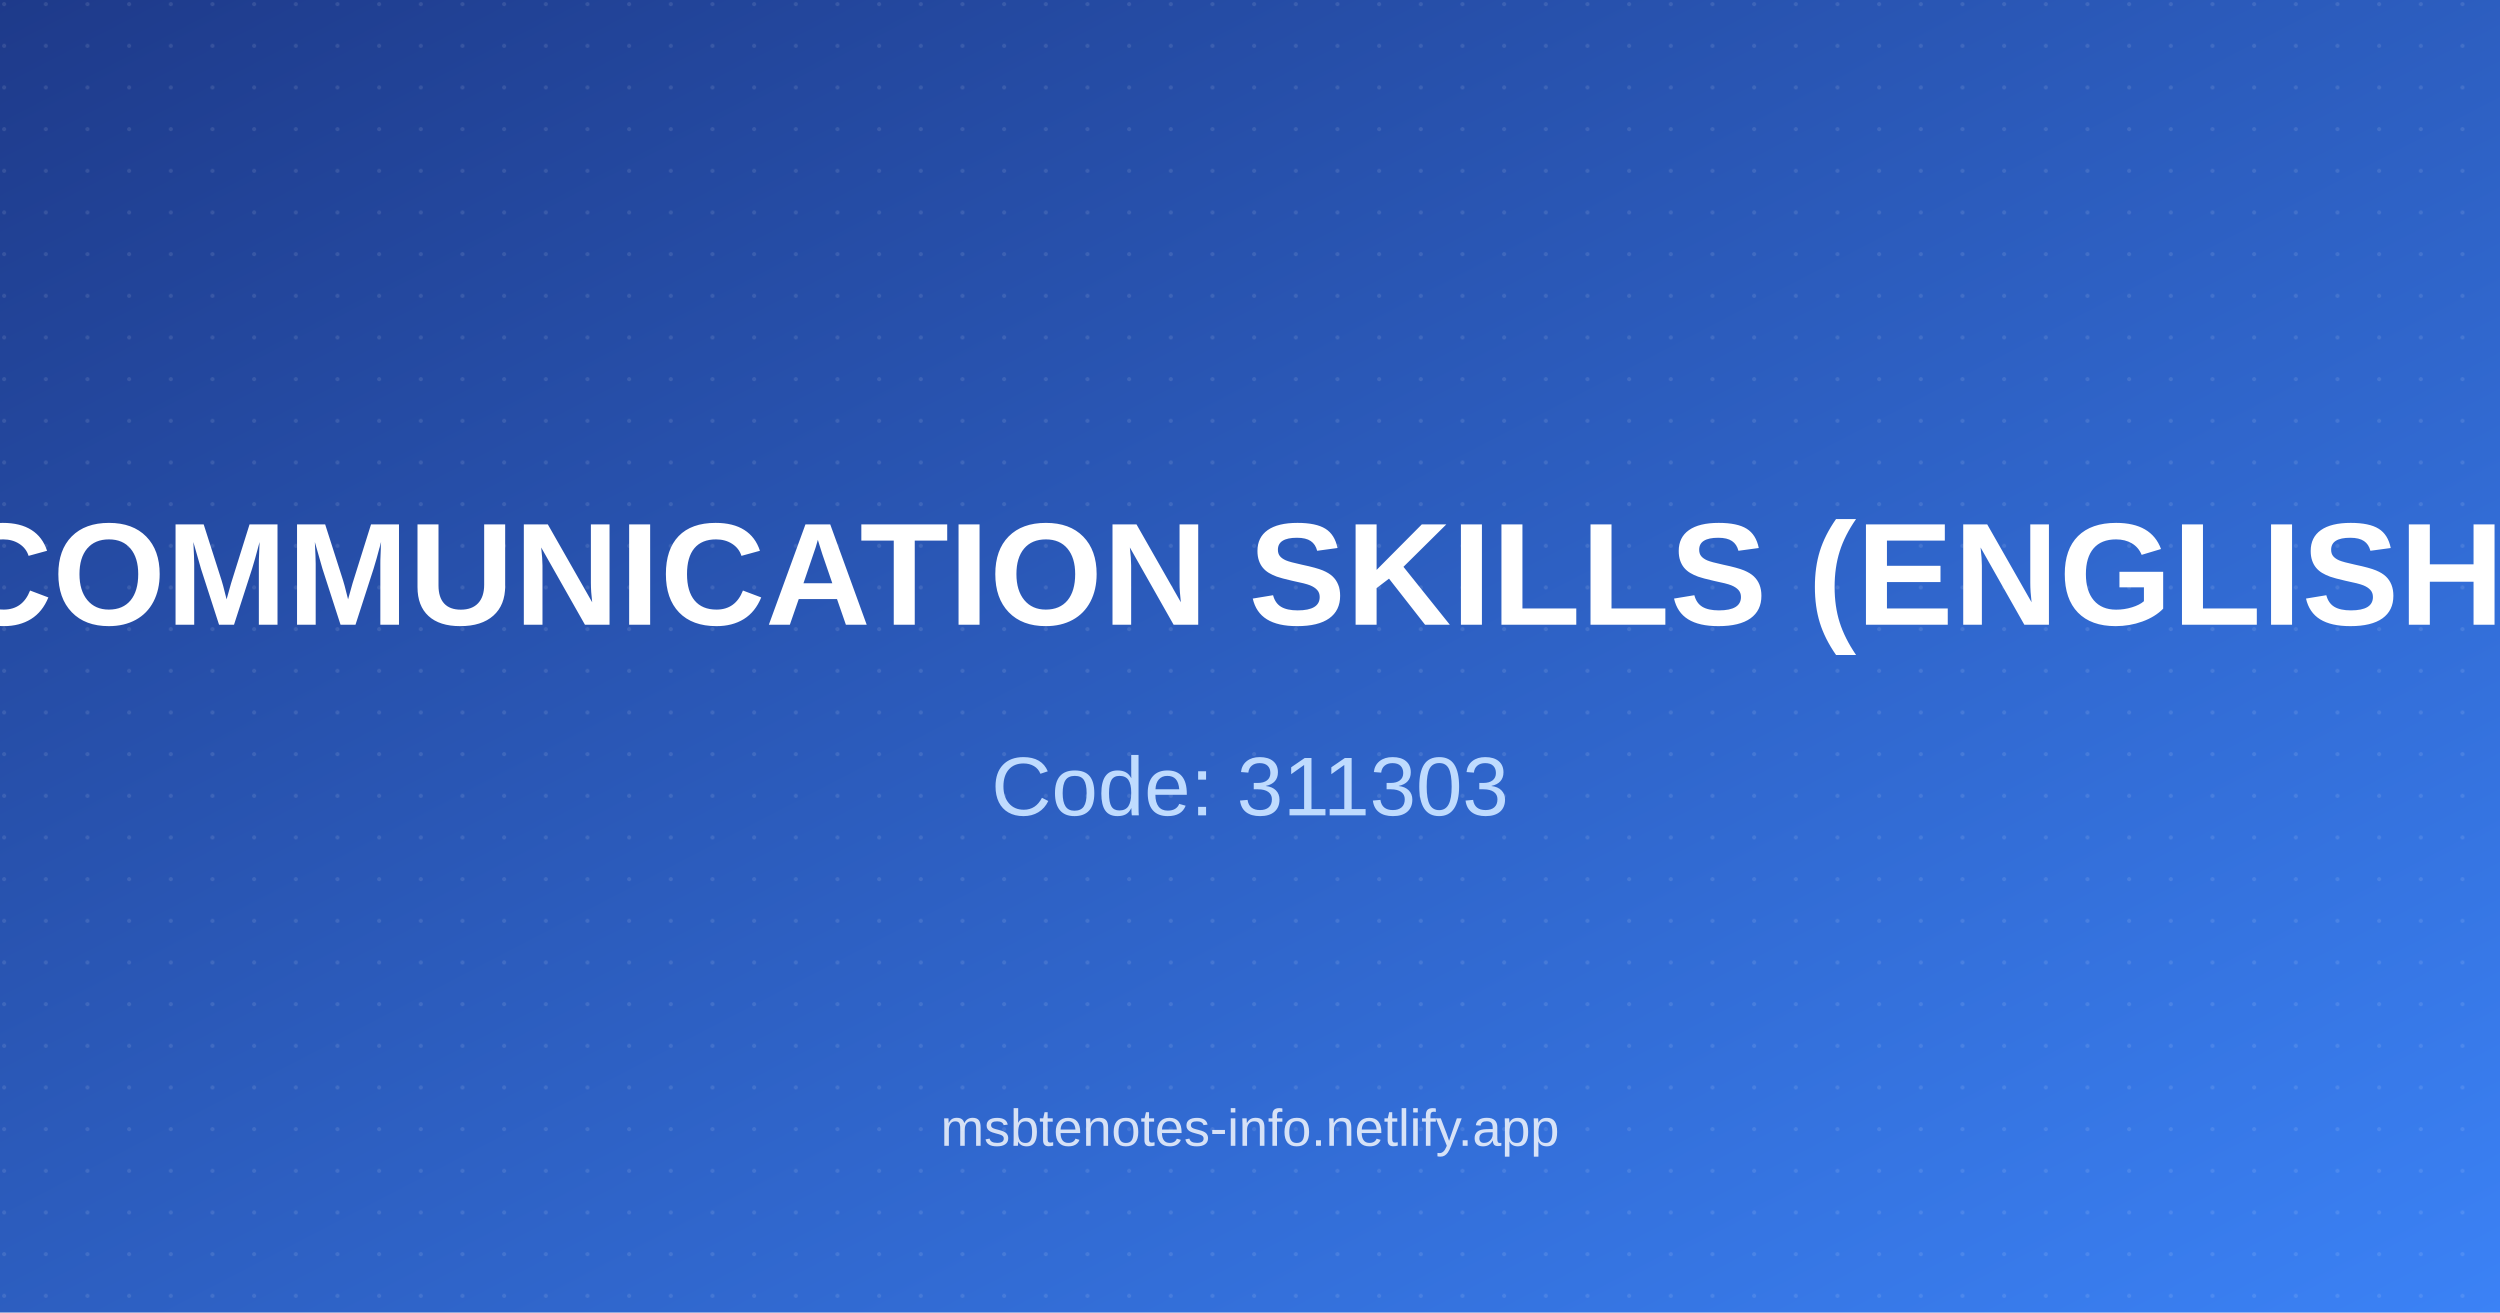
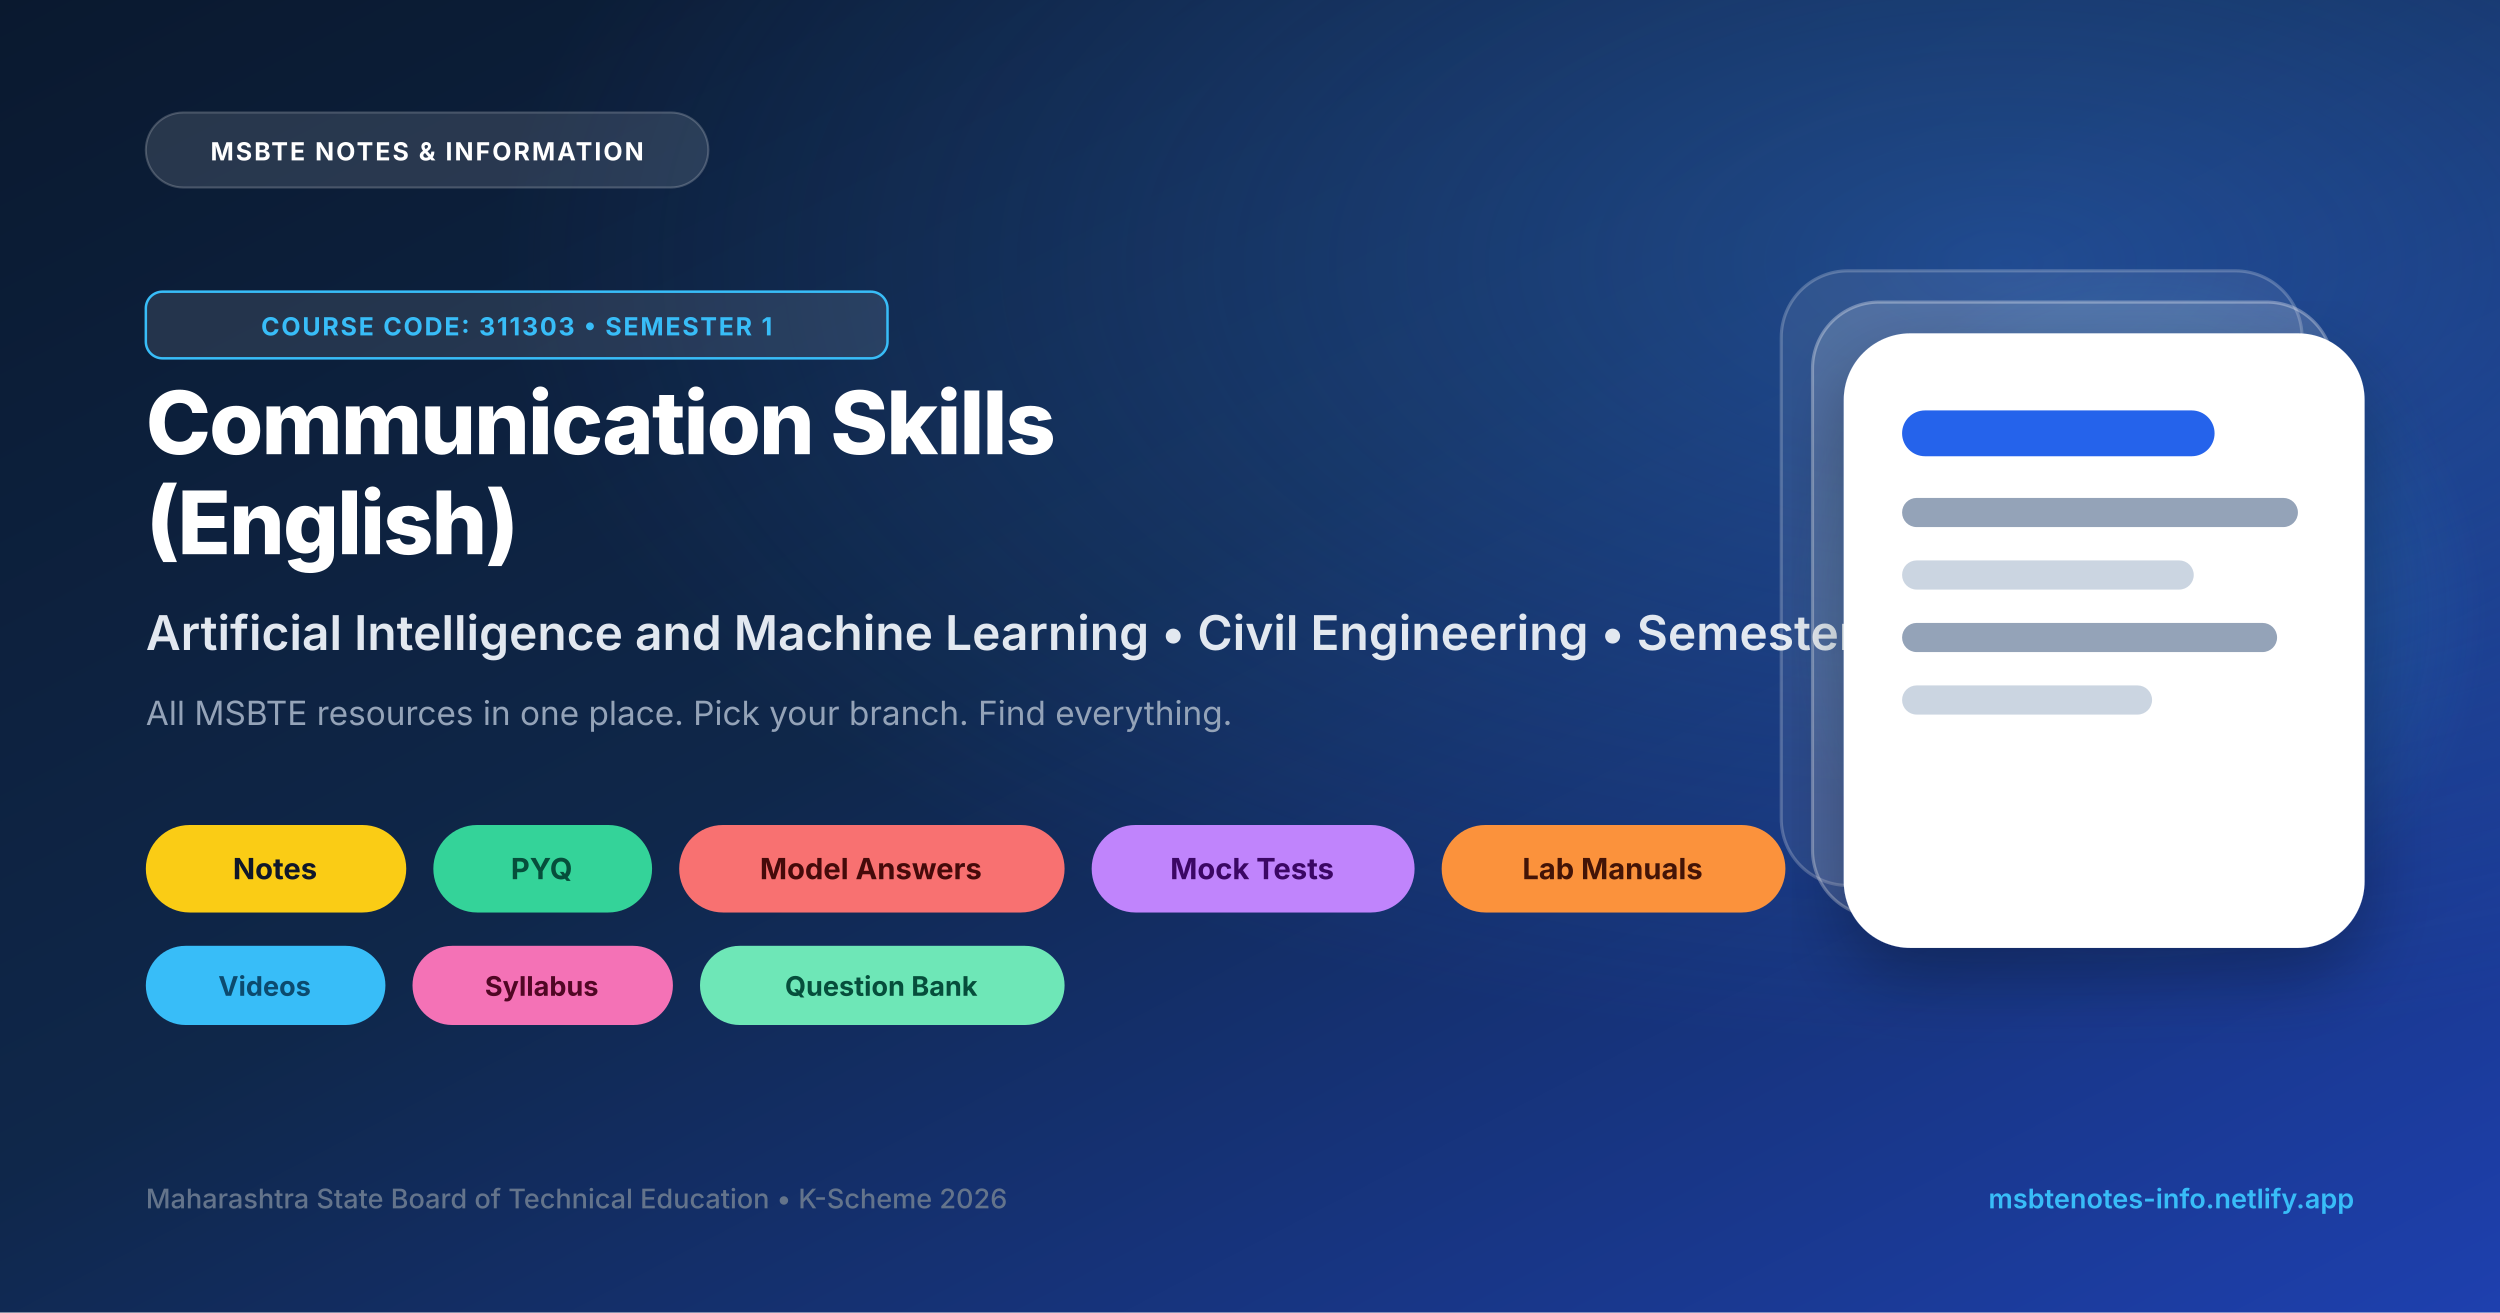
- <svg xmlns="http://www.w3.org/2000/svg" width="1200" height="630">
+ <svg xmlns="http://www.w3.org/2000/svg" width="1200" height="630" viewBox="0 0 1200 630">
  <defs>
-     <linearGradient id="grad1" x1="0%" y1="0%" x2="100%" y2="100%">
-       <stop offset="0%" style="stop-color:#1e3a8a;stop-opacity:1" />
-       <stop offset="100%" style="stop-color:#3b82f6;stop-opacity:1" />
+     <linearGradient id="bgGrad" x1="0%" y1="0%" x2="100%" y2="100%">
+       <stop offset="0%" stop-color="#0a192f" />
+       <stop offset="45%" stop-color="#0f274a" />
+       <stop offset="100%" stop-color="#1e40af" />
    </linearGradient>
-     <pattern id="pattern1" x="0" y="0" width="20" height="20" patternUnits="userSpaceOnUse">
-       <circle cx="2" cy="2" r="1" fill="rgba(255,255,255,0.1)" />
-     </pattern>
+     <radialGradient id="bgGlow" cx="80%" cy="20%" r="60%">
+       <stop offset="0%" stop-color="#3b82f6" stop-opacity="0.38" />
+       <stop offset="100%" stop-color="#3b82f6" stop-opacity="0" />
+     </radialGradient>
+     <radialGradient id="cardGlow" cx="50%" cy="50%" r="50%">
+       <stop offset="0%" stop-color="#38bdf8" stop-opacity="0.32" />
+       <stop offset="100%" stop-color="#38bdf8" stop-opacity="0" />
+     </radialGradient>
+     <filter id="dropShadow" x="-10%" y="-10%" width="130%" height="130%">
+       <feDropShadow dx="0" dy="14" stdDeviation="18" flood-color="#000000" flood-opacity="0.32" />
+     </filter>
  </defs>
-   <rect width="1200" height="630" fill="url(#grad1)" />
-   <rect width="1200" height="630" fill="url(#pattern1)" />
-   <text x="600" y="280" font-family="Arial, sans-serif" font-weight="bold" font-size="70" fill="white" text-anchor="middle" dominant-baseline="middle">
-     COMMUNICATION SKILLS (ENGLISH)
-   </text>
-   <text x="600" y="380" font-family="Arial, sans-serif" font-size="40" fill="#bfdbfe" text-anchor="middle" dominant-baseline="middle">
-     Code: 311303
-   </text>
-   <text x="600" y="550" font-family="Arial, sans-serif" font-size="25" fill="rgba(255,255,255,0.8)" text-anchor="middle">
-     msbtenotes-info.netlify.app
-   </text>
+   <rect width="1200" height="630" fill="url(#bgGrad)" />
+   <rect width="1200" height="630" fill="url(#bgGlow)" />
+   <g transform="translate(70, 54)">
+     <rect width="270" height="36" rx="18" fill="rgba(255, 255, 255, 0.12)" stroke="rgba(255, 255, 255, 0.2)" stroke-width="1" />
+     <text x="135" y="23" font-family="'Segoe UI', Inter, -apple-system, sans-serif" font-size="12" font-weight="700" fill="#ffffff" letter-spacing="0.08em" text-anchor="middle">MSBTE NOTES &amp; INFORMATION</text>
+   </g>
+   <g transform="translate(70, 140)">
+     <rect width="356" height="32" rx="8" fill="rgba(255, 255, 255, 0.1)" stroke="#38bdf8" stroke-width="1.2" />
+     <text x="178" y="21" font-family="'Segoe UI', Inter, monospace" font-size="12" font-weight="700" fill="#38bdf8" letter-spacing="0.07em" text-anchor="middle">COURSE CODE: 311303 • SEMESTER 1</text>
+     <text x="0" y="78" font-family="'Segoe UI', Inter, -apple-system, sans-serif" font-size="42" font-weight="800" fill="#ffffff" letter-spacing="-0.02em">
+       Communication Skills
+     </text>
+     <text x="0" y="126" font-family="'Segoe UI', Inter, -apple-system, sans-serif" font-size="42" font-weight="800" fill="#ffffff" letter-spacing="-0.02em">
+       (English)
+     </text>
+     <text x="0" y="172" font-family="'Segoe UI', Inter, -apple-system, sans-serif" font-size="23" font-weight="600" fill="#e2e8f0">
+       Artificial Intelligence and Machine Learning • Civil Engineering • Semester 1
+     </text>
+     <text x="0" y="208" font-family="'Segoe UI', Inter, -apple-system, sans-serif" font-size="16" font-weight="400" fill="#94a3b8">
+       All MSBTE resources in one place. Pick your branch. Find everything.
+     </text>
+     <g transform="translate(0, 256)">
+       <g transform="translate(0, 0)">
+         <rect width="125" height="42" rx="21" fill="#facc15" />
+         <text x="62" y="26" font-family="'Segoe UI', Inter, sans-serif" font-size="14" font-weight="700" fill="#0f172a" text-anchor="middle">Notes</text>
+       </g>
+       <g transform="translate(138, 0)">
+         <rect width="105" height="42" rx="21" fill="#34d399" />
+         <text x="52" y="26" font-family="'Segoe UI', Inter, sans-serif" font-size="14" font-weight="700" fill="#064e3b" text-anchor="middle">PYQ</text>
+       </g>
+       <g transform="translate(256, 0)">
+         <rect width="185" height="42" rx="21" fill="#f87171" />
+         <text x="92" y="26" font-family="'Segoe UI', Inter, sans-serif" font-size="14" font-weight="700" fill="#450a0a" text-anchor="middle">Model Answers</text>
+       </g>
+       <g transform="translate(454, 0)">
+         <rect width="155" height="42" rx="21" fill="#c084fc" />
+         <text x="77" y="26" font-family="'Segoe UI', Inter, sans-serif" font-size="14" font-weight="700" fill="#3b0764" text-anchor="middle">Mock Tests</text>
+       </g>
+       <g transform="translate(622, 0)">
+         <rect width="165" height="42" rx="21" fill="#fb923c" />
+         <text x="82" y="26" font-family="'Segoe UI', Inter, sans-serif" font-size="14" font-weight="700" fill="#431407" text-anchor="middle">Lab Manuals</text>
+       </g>
+     </g>
+     <g transform="translate(0, 314)">
+       <g transform="translate(0, 0)">
+         <rect width="115" height="38" rx="19" fill="#38bdf8" />
+         <text x="57" y="24" font-family="'Segoe UI', Inter, sans-serif" font-size="13" font-weight="700" fill="#0c4a6e" text-anchor="middle">Videos</text>
+       </g>
+       <g transform="translate(128, 0)">
+         <rect width="125" height="38" rx="19" fill="#f472b6" />
+         <text x="62" y="24" font-family="'Segoe UI', Inter, sans-serif" font-size="13" font-weight="700" fill="#500724" text-anchor="middle">Syllabus</text>
+       </g>
+       <g transform="translate(266, 0)">
+         <rect width="175" height="38" rx="19" fill="#6ee7b7" />
+         <text x="87" y="24" font-family="'Segoe UI', Inter, sans-serif" font-size="13" font-weight="700" fill="#064e3b" text-anchor="middle">Question Bank</text>
+       </g>
+     </g>
+   </g>
+   <g transform="translate(885, 145)">
+     <circle cx="140" cy="150" r="170" fill="url(#cardGlow)" />
+     <rect x="-30" y="-15" width="250" height="295" rx="32" fill="rgba(255, 255, 255, 0.08)" stroke="rgba(255, 255, 255, 0.22)" stroke-width="1.5" />
+     <rect x="-15" y="0" width="250" height="295" rx="32" fill="rgba(255, 255, 255, 0.16)" stroke="rgba(255, 255, 255, 0.32)" stroke-width="1.5" />
+     <rect x="0" y="15" width="250" height="295" rx="32" fill="#ffffff" filter="url(#dropShadow)" />
+     <rect x="28" y="52" width="150" height="22" rx="11" fill="#2563eb" />
+     <rect x="28" y="94" width="190" height="14" rx="7" fill="#94a3b8" />
+     <rect x="28" y="124" width="140" height="14" rx="7" fill="#cbd5e1" />
+     <rect x="28" y="154" width="180" height="14" rx="7" fill="#94a3b8" />
+     <rect x="28" y="184" width="120" height="14" rx="7" fill="#cbd5e1" />
+   </g>
+   <g transform="translate(70, 580)">
+     <text x="0" y="0" font-family="'Segoe UI', Inter, sans-serif" font-size="13" font-weight="500" fill="#64748b">
+       Maharashtra State Board of Technical Education • K-Scheme 2026
+     </text>
+     <text x="1060" y="0" font-family="'Segoe UI', Inter, sans-serif" font-size="13" font-weight="600" fill="#38bdf8" text-anchor="end">
+       msbtenotes-info.netlify.app
+     </text>
+   </g>
</svg>
